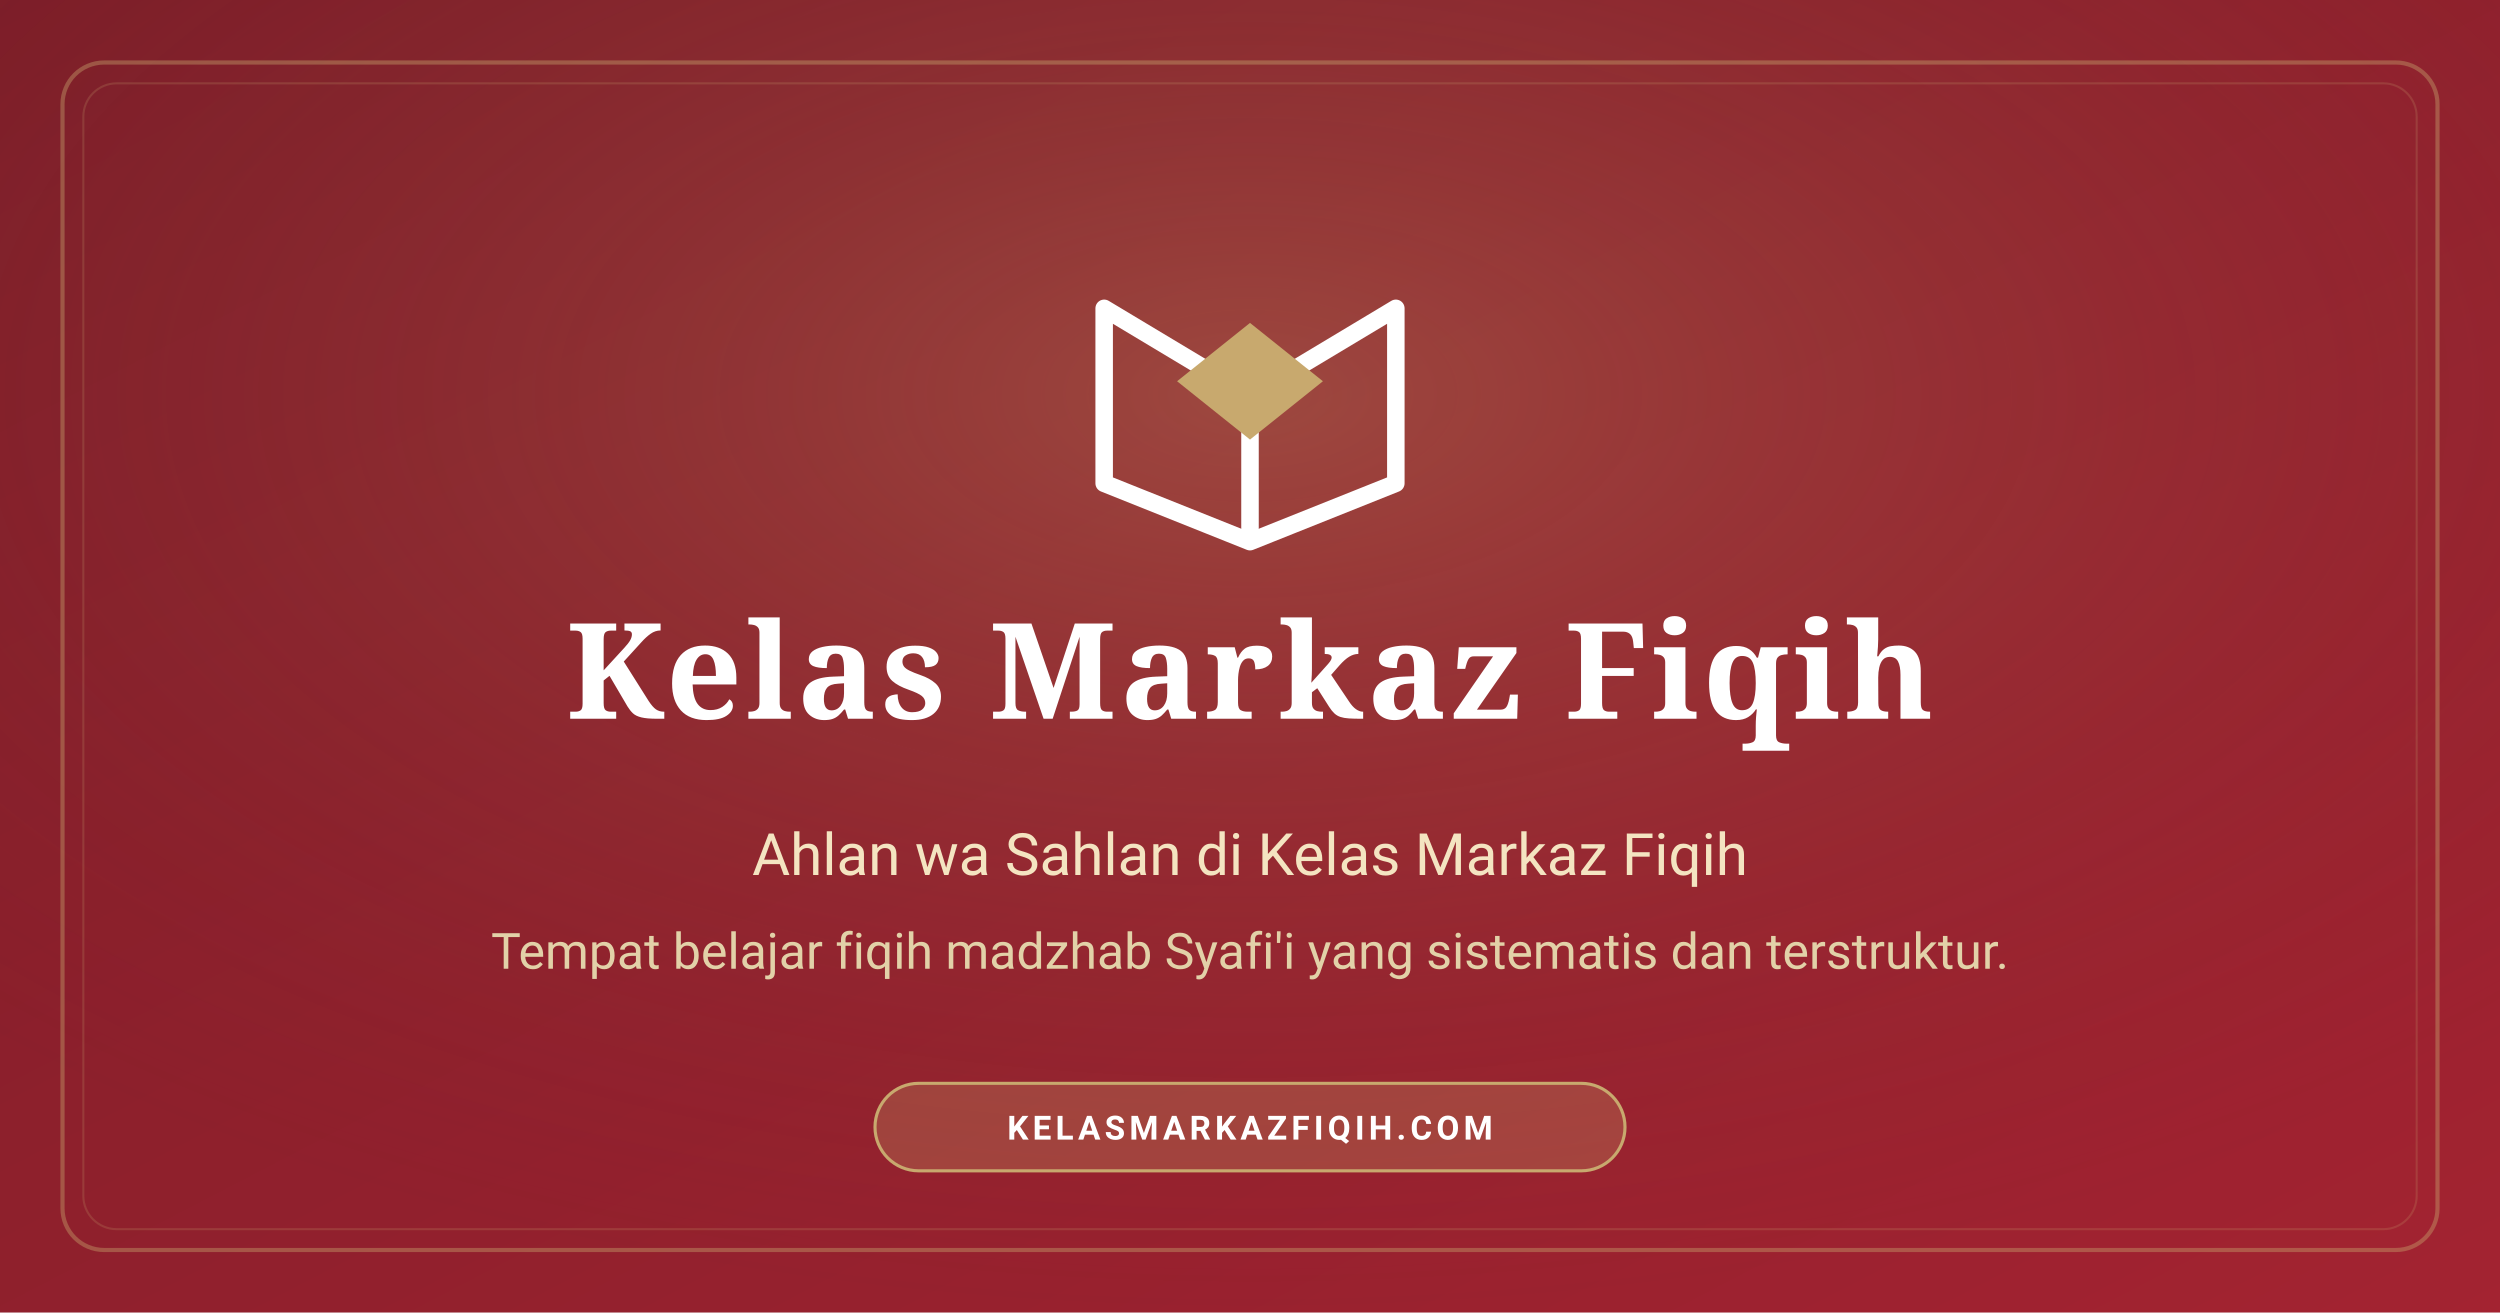
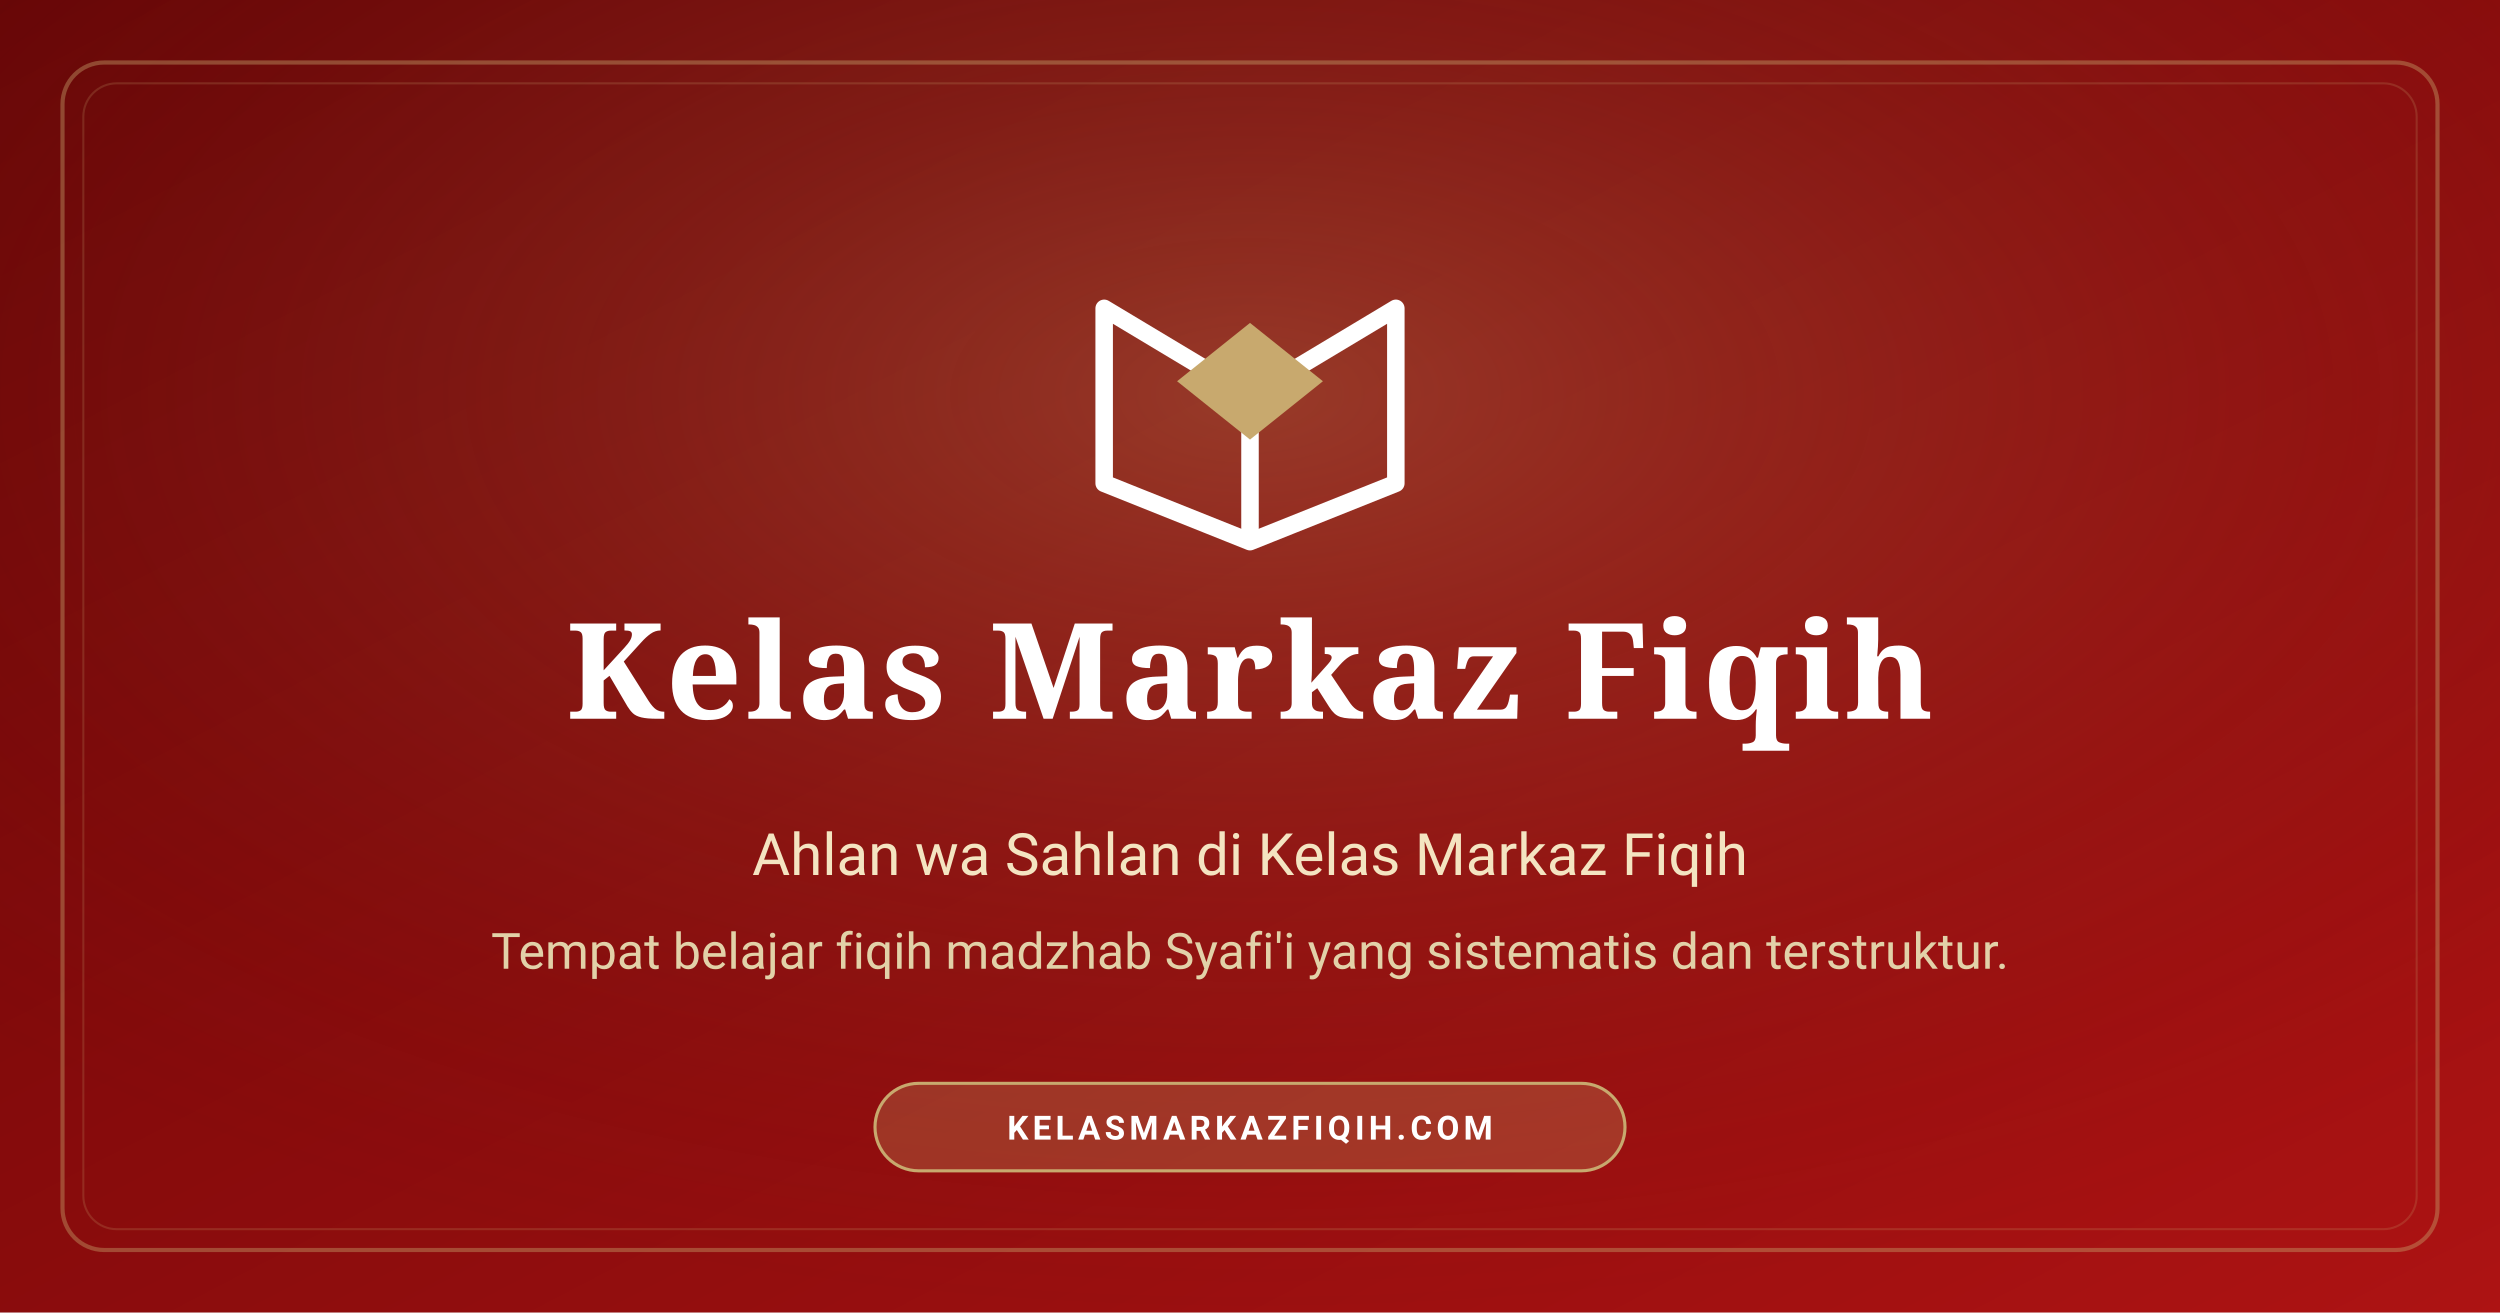
<svg xmlns="http://www.w3.org/2000/svg" width="1200" height="630" viewBox="0 0 1200 630">
  <defs>
    <linearGradient id="bg" x1="0%" y1="0%" x2="100%" y2="100%">
-       <stop offset="0%" stop-color="#7c1d28" />
-       <stop offset="100%" stop-color="#a32331" />
+       <stop offset="0%" stop-color="#670506" />
+       <stop offset="100%" stop-color="#AD1313" />
    </linearGradient>
    <radialGradient id="glow" cx="50%" cy="30%" r="70%">
      <stop offset="0%" stop-color="#c8a96e" stop-opacity="0.3" />
-       <stop offset="100%" stop-color="#7c1d28" stop-opacity="0" />
+       <stop offset="100%" stop-color="#670506" stop-opacity="0" />
    </radialGradient>
  </defs>
  <rect width="1200" height="630" fill="url(#bg)" />
  <rect width="1200" height="630" fill="url(#glow)" />
  <rect x="30" y="30" width="1140" height="570" rx="20" fill="none" stroke="#c8a96e" stroke-width="2" stroke-opacity="0.4" />
  <rect x="40" y="40" width="1120" height="550" rx="16" fill="none" stroke="#c8a96e" stroke-width="1" stroke-opacity="0.2" />
  <g transform="translate(600, 190) scale(1.4) translate(-60, -50)">
    <path d="M10 20 L60 50 L110 20 L110 80 L60 100 L10 80 Z" fill="none" stroke="#ffffff" stroke-width="6" stroke-linejoin="round" />
    <path d="M60 50 L60 100" fill="none" stroke="#ffffff" stroke-width="6" />
    <path d="M60 25 L85 45 L60 65 L35 45 Z" fill="#c8a96e" />
  </g>
  <text x="600" y="345" text-anchor="middle" fill="#ffffff" font-family="Georgia, serif" font-size="64" font-weight="bold" letter-spacing="2">
    Kelas Markaz Fiqih
  </text>
  <text x="600" y="420" text-anchor="middle" fill="#f4e4c1" font-family="-apple-system, BlinkMacSystemFont, Segoe UI, Roboto, sans-serif" font-size="28" font-weight="400">
    Ahlan wa Sahlan di Kelas Markaz Fiqih
  </text>
  <text x="600" y="465" text-anchor="middle" fill="#e2d1a8" font-family="-apple-system, BlinkMacSystemFont, Segoe UI, Roboto, sans-serif" font-size="24" font-weight="400">
    Tempat belajar fiqih madzhab Syafi'i yang sistematis dan terstruktur.
  </text>
  <rect x="420" y="520" width="360" height="42" rx="21" fill="#c8a96e" fill-opacity="0.25" stroke="#c8a96e" stroke-width="1.5" />
  <text x="600" y="547" text-anchor="middle" fill="#ffffff" font-family="-apple-system, BlinkMacSystemFont, Segoe UI, Roboto, sans-serif" font-size="16" font-weight="700" letter-spacing="2">
    KELASMARKAZFIQIH.COM
  </text>
</svg>
